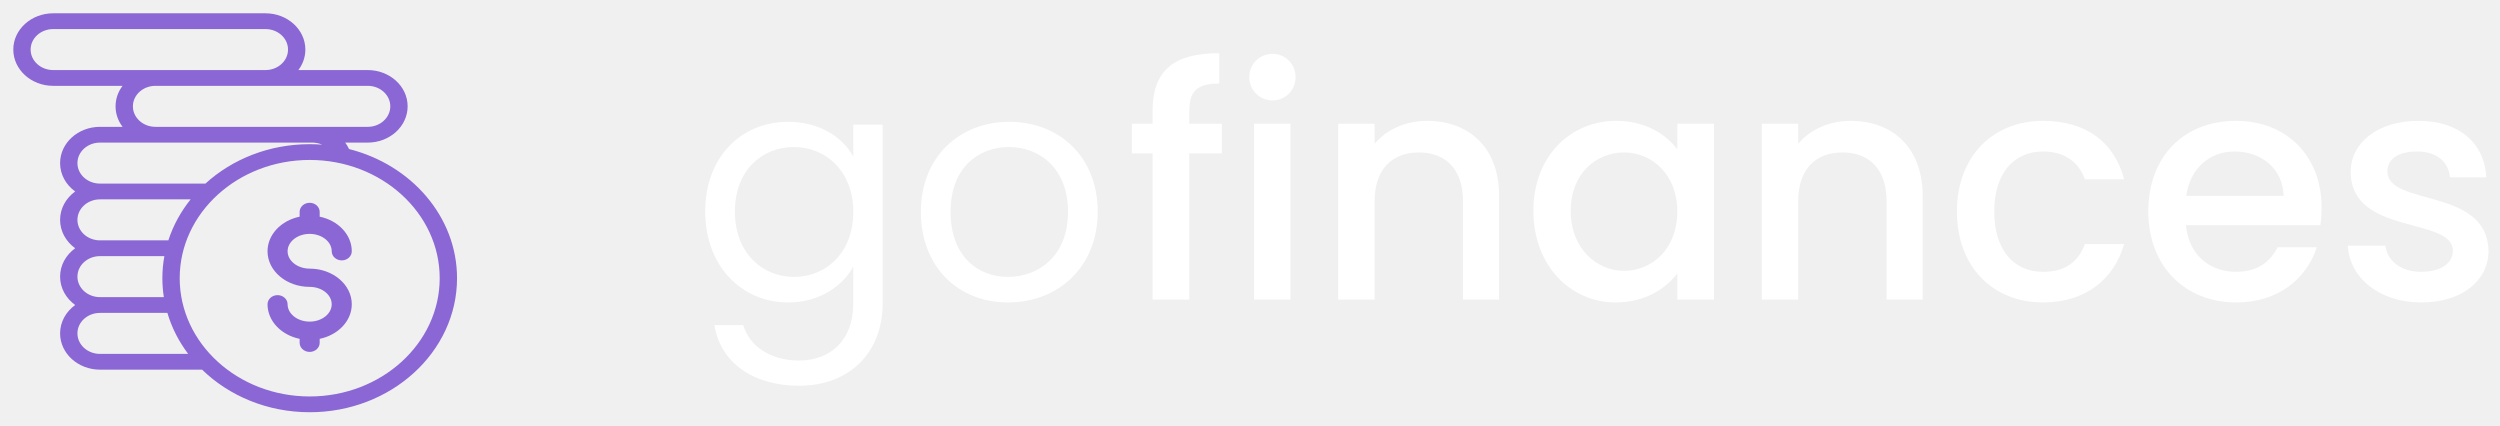
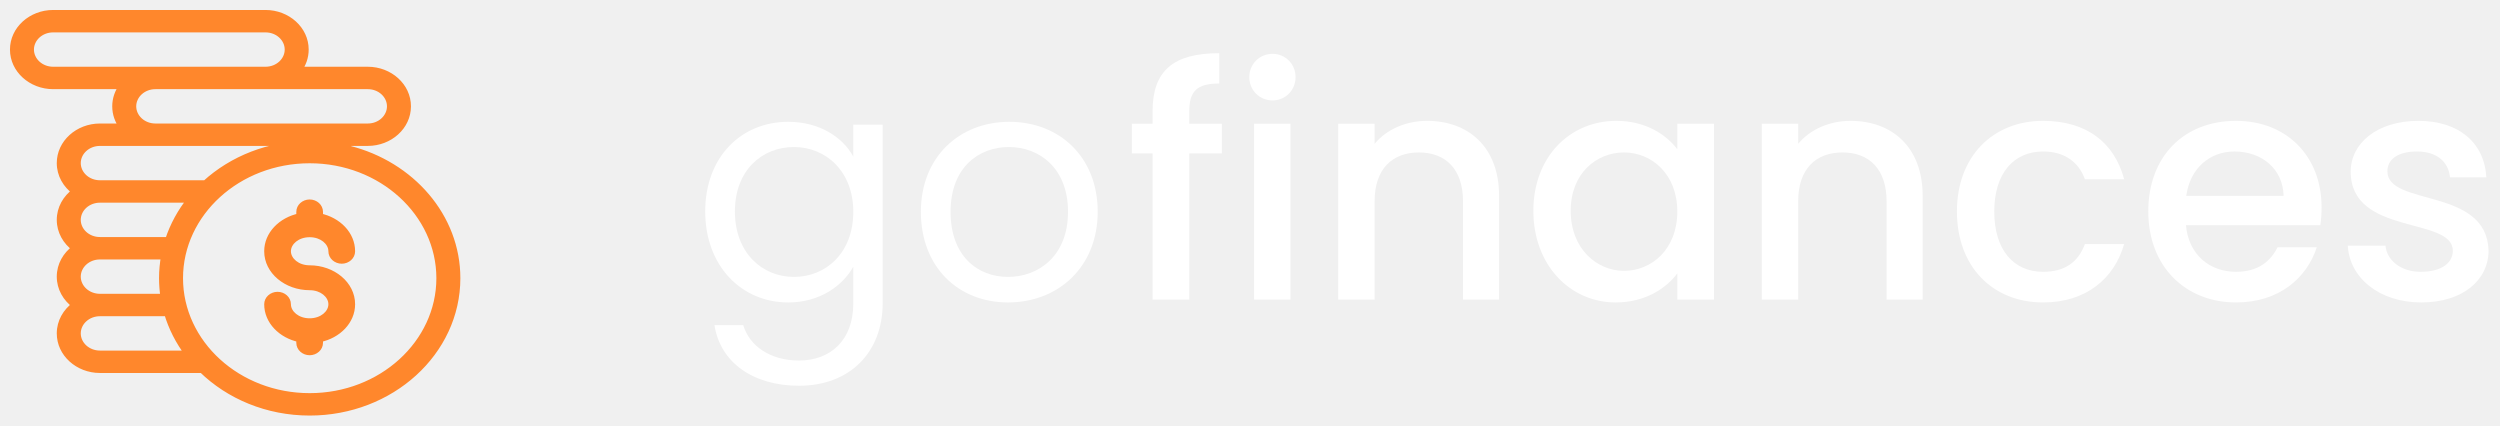
<svg xmlns="http://www.w3.org/2000/svg" width="188" height="32" viewBox="0 0 188 32" fill="none">
-   <path fill-rule="evenodd" clip-rule="evenodd" d="M25.959 10.723C26.072 10.874 26.169 11.036 26.249 11.208C30.926 12.388 34.369 16.296 34.369 20.921C34.369 26.479 29.398 31 23.289 31C20.1 31 17.221 29.767 15.198 27.798H7.517C5.864 27.798 4.519 26.575 4.519 25.071C4.519 24.207 4.963 23.437 5.654 22.937C4.963 22.437 4.519 21.666 4.519 20.802C4.519 19.939 4.963 19.168 5.654 18.668C4.963 18.168 4.519 17.397 4.519 16.534C4.519 15.67 4.963 14.899 5.654 14.399C4.963 13.899 4.519 13.129 4.519 12.265C4.519 10.761 5.864 9.538 7.517 9.538H9.217C8.885 9.099 8.69 8.568 8.69 7.996C8.69 7.424 8.885 6.893 9.217 6.455H3.998C2.345 6.455 1 5.231 1 3.727C1 2.223 2.345 1 3.998 1H19.965C21.618 1 22.963 2.223 22.963 3.727C22.963 4.299 22.768 4.83 22.437 5.269H27.656C29.309 5.269 30.654 6.492 30.654 7.996C30.654 9.5 29.309 10.723 27.656 10.723H25.959ZM29.35 7.996C29.35 7.146 28.59 6.455 27.656 6.455H11.688C10.754 6.455 9.994 7.146 9.994 7.996C9.994 8.846 10.754 9.538 11.688 9.538H23.485H27.656C28.59 9.538 29.35 8.846 29.35 7.996ZM2.303 3.727C2.303 4.577 3.064 5.269 3.998 5.269H19.965C20.9 5.269 21.66 4.577 21.66 3.727C21.66 2.877 20.9 2.186 19.965 2.186H3.998C3.064 2.186 2.303 2.877 2.303 3.727ZM23.485 10.723H7.517C6.583 10.723 5.823 11.415 5.823 12.265C5.823 13.115 6.583 13.806 7.517 13.806H15.449C17.456 11.976 20.23 10.842 23.289 10.842C23.604 10.842 23.916 10.855 24.224 10.878C23.999 10.779 23.747 10.723 23.485 10.723ZM14.335 14.992H7.517C6.583 14.992 5.823 15.684 5.823 16.534C5.823 17.384 6.583 18.075 7.517 18.075H12.66C13.024 16.954 13.595 15.914 14.335 14.992ZM12.361 19.261H7.517C6.583 19.261 5.823 19.952 5.823 20.802C5.823 21.652 6.583 22.344 7.517 22.344H12.321C12.248 21.879 12.21 21.404 12.21 20.921C12.21 20.355 12.262 19.801 12.361 19.261ZM5.823 25.071C5.823 25.921 6.583 26.613 7.517 26.613H14.151C13.45 25.684 12.916 24.645 12.587 23.53H7.517C6.583 23.53 5.823 24.221 5.823 25.071ZM13.513 20.921C13.513 25.825 17.899 29.814 23.289 29.814C28.68 29.814 33.065 25.825 33.065 20.921C33.065 16.017 28.68 12.028 23.289 12.028C17.899 12.028 13.513 16.017 13.513 20.921ZM21.627 18.895C21.627 19.615 22.371 20.201 23.286 20.201C25.033 20.201 26.454 21.403 26.454 22.88C26.454 24.137 25.424 25.194 24.04 25.481V25.778C24.04 26.157 23.703 26.464 23.286 26.464C22.87 26.464 22.532 26.157 22.532 25.778V25.481C21.148 25.194 20.118 24.137 20.118 22.88C20.118 22.501 20.456 22.194 20.873 22.194C21.289 22.194 21.627 22.501 21.627 22.88C21.627 23.6 22.371 24.186 23.286 24.186C24.201 24.186 24.945 23.6 24.945 22.88C24.945 22.159 24.201 21.573 23.286 21.573C21.539 21.573 20.118 20.372 20.118 18.895C20.118 17.637 21.148 16.58 22.532 16.293V15.936C22.532 15.557 22.87 15.25 23.286 15.25C23.703 15.25 24.04 15.557 24.04 15.936V16.293C25.424 16.58 26.454 17.637 26.454 18.895C26.454 19.273 26.116 19.581 25.7 19.581C25.283 19.581 24.945 19.273 24.945 18.895C24.945 18.174 24.201 17.588 23.286 17.588C22.371 17.588 21.627 18.174 21.627 18.895Z" fill="#8a67d5" />
-   <path d="M26.249 11.208L26.022 11.312L26.072 11.421L26.187 11.45L26.249 11.208ZM25.959 10.723V10.473H25.458L25.759 10.874L25.959 10.723ZM15.198 27.798L15.372 27.619L15.3 27.548H15.198V27.798ZM5.654 22.937L5.801 23.139L6.081 22.937L5.801 22.734L5.654 22.937ZM5.654 18.668L5.801 18.87L6.081 18.668L5.801 18.465L5.654 18.668ZM5.654 14.399L5.801 14.602L6.081 14.399L5.801 14.197L5.654 14.399ZM9.217 9.538V9.788H9.72L9.416 9.387L9.217 9.538ZM9.217 6.455L9.416 6.605L9.719 6.205H9.217V6.455ZM22.437 5.269L22.237 5.118L21.934 5.519H22.437V5.269ZM15.449 13.806V14.056H15.546L15.617 13.991L15.449 13.806ZM24.224 10.878L24.205 11.127L24.325 10.649L24.224 10.878ZM14.335 14.992L14.53 15.149L14.857 14.742H14.335V14.992ZM12.66 18.075V18.325H12.842L12.898 18.152L12.66 18.075ZM12.361 19.261L12.607 19.306L12.661 19.011H12.361V19.261ZM12.321 22.344V22.594H12.613L12.568 22.305L12.321 22.344ZM14.151 26.613V26.863H14.652L14.35 26.462L14.151 26.613ZM12.587 23.53L12.827 23.459L12.774 23.28H12.587V23.53ZM24.04 25.481L23.99 25.236L23.79 25.278V25.481H24.04ZM22.532 25.481H22.782V25.278L22.583 25.236L22.532 25.481ZM22.532 16.293L22.583 16.538L22.782 16.497V16.293H22.532ZM24.04 16.293H23.79V16.497L23.99 16.538L24.04 16.293ZM26.476 11.103C26.389 10.915 26.282 10.737 26.159 10.573L25.759 10.874C25.862 11.01 25.95 11.157 26.022 11.312L26.476 11.103ZM34.619 20.921C34.619 16.164 31.08 12.169 26.31 10.965L26.187 11.45C30.771 12.607 34.119 16.427 34.119 20.921H34.619ZM23.289 31.25C29.514 31.25 34.619 26.638 34.619 20.921H34.119C34.119 26.319 29.283 30.75 23.289 30.75V31.25ZM15.024 27.977C17.094 29.992 20.035 31.25 23.289 31.25V30.75C20.164 30.75 17.349 29.542 15.372 27.619L15.024 27.977ZM7.517 28.048H15.198V27.548H7.517V28.048ZM4.269 25.071C4.269 26.735 5.749 28.048 7.517 28.048V27.548C5.98 27.548 4.769 26.415 4.769 25.071H4.269ZM5.508 22.734C4.76 23.276 4.269 24.118 4.269 25.071H4.769C4.769 24.297 5.167 23.598 5.801 23.139L5.508 22.734ZM4.269 20.802C4.269 21.756 4.76 22.598 5.508 23.139L5.801 22.734C5.167 22.275 4.769 21.576 4.769 20.802H4.269ZM5.508 18.465C4.76 19.007 4.269 19.849 4.269 20.802H4.769C4.769 20.028 5.167 19.329 5.801 18.87L5.508 18.465ZM4.269 16.534C4.269 17.487 4.76 18.329 5.508 18.87L5.801 18.465C5.167 18.007 4.769 17.308 4.769 16.534H4.269ZM5.508 14.197C4.76 14.738 4.269 15.58 4.269 16.534H4.769C4.769 15.759 5.167 15.06 5.801 14.602L5.508 14.197ZM4.269 12.265C4.269 13.218 4.76 14.06 5.508 14.602L5.801 14.197C5.167 13.738 4.769 13.039 4.769 12.265H4.269ZM7.517 9.288C5.749 9.288 4.269 10.601 4.269 12.265H4.769C4.769 10.921 5.98 9.788 7.517 9.788V9.288ZM9.217 9.288H7.517V9.788H9.217V9.288ZM8.44 7.996C8.44 8.626 8.655 9.209 9.018 9.688L9.416 9.387C9.115 8.988 8.94 8.509 8.94 7.996H8.44ZM9.018 6.304C8.655 6.783 8.44 7.366 8.44 7.996H8.94C8.94 7.483 9.115 7.004 9.416 6.605L9.018 6.304ZM3.998 6.705H9.217V6.205H3.998V6.705ZM0.75 3.727C0.75 5.391 2.23 6.705 3.998 6.705V6.205C2.46 6.205 1.25 5.071 1.25 3.727H0.75ZM3.998 0.75C2.23 0.75 0.75 2.064 0.75 3.727H1.25C1.25 2.383 2.46 1.25 3.998 1.25V0.75ZM19.965 0.75H3.998V1.25H19.965V0.75ZM23.213 3.727C23.213 2.064 21.734 0.75 19.965 0.75V1.25C21.503 1.25 22.713 2.383 22.713 3.727H23.213ZM22.636 5.42C22.998 4.94 23.213 4.357 23.213 3.727H22.713C22.713 4.241 22.539 4.719 22.237 5.118L22.636 5.42ZM27.656 5.019H22.437V5.519H27.656V5.019ZM30.904 7.996C30.904 6.332 29.424 5.019 27.656 5.019V5.519C29.194 5.519 30.404 6.652 30.404 7.996H30.904ZM27.656 10.973C29.424 10.973 30.904 9.66 30.904 7.996H30.404C30.404 9.34 29.194 10.473 27.656 10.473V10.973ZM25.959 10.973H27.656V10.473H25.959V10.973ZM27.656 6.705C28.475 6.705 29.1 7.306 29.1 7.996H29.6C29.6 6.986 28.706 6.205 27.656 6.205V6.705ZM11.688 6.705H27.656V6.205H11.688V6.705ZM10.244 7.996C10.244 7.306 10.869 6.705 11.688 6.705V6.205C10.639 6.205 9.744 6.986 9.744 7.996H10.244ZM11.688 9.288C10.869 9.288 10.244 8.686 10.244 7.996H9.744C9.744 9.006 10.639 9.788 11.688 9.788V9.288ZM23.485 9.288H11.688V9.788H23.485V9.288ZM27.656 9.288H23.485V9.788H27.656V9.288ZM29.1 7.996C29.1 8.686 28.475 9.288 27.656 9.288V9.788C28.706 9.788 29.6 9.006 29.6 7.996H29.1ZM3.998 5.019C3.179 5.019 2.553 4.417 2.553 3.727H2.053C2.053 4.737 2.948 5.519 3.998 5.519V5.019ZM19.965 5.019H3.998V5.519H19.965V5.019ZM21.41 3.727C21.41 4.417 20.785 5.019 19.965 5.019V5.519C21.015 5.519 21.91 4.737 21.91 3.727H21.41ZM19.965 2.436C20.785 2.436 21.41 3.037 21.41 3.727H21.91C21.91 2.718 21.015 1.936 19.965 1.936V2.436ZM3.998 2.436H19.965V1.936H3.998V2.436ZM2.553 3.727C2.553 3.037 3.179 2.436 3.998 2.436V1.936C2.948 1.936 2.053 2.718 2.053 3.727H2.553ZM7.517 10.973H23.485V10.473H7.517V10.973ZM6.073 12.265C6.073 11.575 6.698 10.973 7.517 10.973V10.473C6.468 10.473 5.573 11.255 5.573 12.265H6.073ZM7.517 13.556C6.698 13.556 6.073 12.955 6.073 12.265H5.573C5.573 13.275 6.468 14.056 7.517 14.056V13.556ZM15.449 13.556H7.517V14.056H15.449V13.556ZM23.289 10.592C20.168 10.592 17.334 11.749 15.28 13.622L15.617 13.991C17.578 12.203 20.292 11.092 23.289 11.092V10.592ZM24.243 10.629C23.929 10.605 23.611 10.592 23.289 10.592V11.092C23.598 11.092 23.903 11.104 24.205 11.127L24.243 10.629ZM23.485 10.973C23.712 10.973 23.929 11.021 24.123 11.107L24.325 10.649C24.068 10.536 23.782 10.473 23.485 10.473V10.973ZM7.517 15.242H14.335V14.742H7.517V15.242ZM6.073 16.534C6.073 15.843 6.698 15.242 7.517 15.242V14.742C6.468 14.742 5.573 15.524 5.573 16.534H6.073ZM7.517 17.825C6.698 17.825 6.073 17.224 6.073 16.534H5.573C5.573 17.543 6.468 18.325 7.517 18.325V17.825ZM12.66 17.825H7.517V18.325H12.66V17.825ZM14.14 14.836C13.383 15.78 12.796 16.847 12.422 17.998L12.898 18.152C13.252 17.061 13.809 16.048 14.53 15.149L14.14 14.836ZM7.517 19.511H12.361V19.011H7.517V19.511ZM6.073 20.802C6.073 20.112 6.698 19.511 7.517 19.511V19.011C6.468 19.011 5.573 19.793 5.573 20.802H6.073ZM7.517 22.094C6.698 22.094 6.073 21.492 6.073 20.802H5.573C5.573 21.812 6.468 22.594 7.517 22.594V22.094ZM12.321 22.094H7.517V22.594H12.321V22.094ZM11.96 20.921C11.96 21.417 11.999 21.905 12.074 22.382L12.568 22.305C12.497 21.853 12.46 21.391 12.46 20.921H11.96ZM12.115 19.216C12.014 19.771 11.96 20.34 11.96 20.921H12.46C12.46 20.371 12.511 19.832 12.607 19.306L12.115 19.216ZM7.517 26.363C6.698 26.363 6.073 25.761 6.073 25.071H5.573C5.573 26.081 6.468 26.863 7.517 26.863V26.363ZM14.151 26.363H7.517V26.863H14.151V26.363ZM12.347 23.6C12.685 24.746 13.233 25.812 13.951 26.763L14.35 26.462C13.667 25.557 13.147 24.544 12.827 23.459L12.347 23.6ZM7.517 23.78H12.587V23.28H7.517V23.78ZM6.073 25.071C6.073 24.381 6.698 23.78 7.517 23.78V23.28C6.468 23.28 5.573 24.061 5.573 25.071H6.073ZM23.289 29.564C18.014 29.564 13.763 25.665 13.763 20.921H13.263C13.263 25.985 17.784 30.064 23.289 30.064V29.564ZM32.815 20.921C32.815 25.665 28.564 29.564 23.289 29.564V30.064C28.795 30.064 33.315 25.985 33.315 20.921H32.815ZM23.289 12.278C28.564 12.278 32.815 16.177 32.815 20.921H33.315C33.315 15.857 28.795 11.778 23.289 11.778V12.278ZM13.763 20.921C13.763 16.177 18.014 12.278 23.289 12.278V11.778C17.784 11.778 13.263 15.857 13.263 20.921H13.763ZM23.286 19.951C22.45 19.951 21.877 19.424 21.877 18.895H21.377C21.377 19.805 22.292 20.451 23.286 20.451V19.951ZM26.704 22.88C26.704 21.227 25.13 19.951 23.286 19.951V20.451C24.936 20.451 26.204 21.578 26.204 22.88H26.704ZM24.091 25.726C25.559 25.422 26.704 24.285 26.704 22.88H26.204C26.204 23.989 25.289 24.967 23.99 25.236L24.091 25.726ZM24.29 25.778V25.481H23.79V25.778H24.29ZM23.286 26.714C23.818 26.714 24.29 26.316 24.29 25.778H23.79C23.79 25.997 23.587 26.214 23.286 26.214V26.714ZM22.282 25.778C22.282 26.316 22.754 26.714 23.286 26.714V26.214C22.985 26.214 22.782 25.997 22.782 25.778H22.282ZM22.282 25.481V25.778H22.782V25.481H22.282ZM19.868 22.88C19.868 24.285 21.013 25.422 22.481 25.726L22.583 25.236C21.283 24.967 20.368 23.989 20.368 22.88H19.868ZM20.873 21.944C20.341 21.944 19.868 22.341 19.868 22.88H20.368C20.368 22.661 20.571 22.444 20.873 22.444V21.944ZM21.877 22.88C21.877 22.341 21.404 21.944 20.873 21.944V22.444C21.174 22.444 21.377 22.661 21.377 22.88H21.877ZM23.286 23.936C22.45 23.936 21.877 23.41 21.877 22.88H21.377C21.377 23.791 22.292 24.436 23.286 24.436V23.936ZM24.695 22.88C24.695 23.41 24.122 23.936 23.286 23.936V24.436C24.28 24.436 25.195 23.791 25.195 22.88H24.695ZM23.286 21.823C24.122 21.823 24.695 22.35 24.695 22.88H25.195C25.195 21.969 24.28 21.323 23.286 21.323V21.823ZM19.868 18.895C19.868 20.547 21.442 21.823 23.286 21.823V21.323C21.637 21.323 20.368 20.196 20.368 18.895H19.868ZM22.481 16.048C21.013 16.353 19.868 17.489 19.868 18.895H20.368C20.368 17.785 21.283 16.807 22.583 16.538L22.481 16.048ZM22.282 15.936V16.293H22.782V15.936H22.282ZM23.286 15C22.754 15 22.282 15.397 22.282 15.936H22.782C22.782 15.717 22.985 15.5 23.286 15.5V15ZM24.29 15.936C24.29 15.397 23.818 15 23.286 15V15.5C23.587 15.5 23.79 15.717 23.79 15.936H24.29ZM24.29 16.293V15.936H23.79V16.293H24.29ZM26.704 18.895C26.704 17.489 25.559 16.353 24.091 16.048L23.99 16.538C25.289 16.807 26.204 17.785 26.204 18.895H26.704ZM25.7 19.831C26.232 19.831 26.704 19.433 26.704 18.895H26.204C26.204 19.113 26.001 19.331 25.7 19.331V19.831ZM24.695 18.895C24.695 19.433 25.168 19.831 25.7 19.831V19.331C25.398 19.331 25.195 19.113 25.195 18.895H24.695ZM23.286 17.838C24.122 17.838 24.695 18.364 24.695 18.895H25.195C25.195 17.984 24.28 17.338 23.286 17.338V17.838ZM21.877 18.895C21.877 18.364 22.45 17.838 23.286 17.838V17.338C22.292 17.338 21.377 17.984 21.377 18.895H21.877Z" fill="8a67d5" />
+   <path fill-rule="evenodd" clip-rule="evenodd" d="M25.959 10.723C26.072 10.874 26.169 11.036 26.249 11.208C30.926 12.388 34.369 16.296 34.369 20.921C34.369 26.479 29.398 31 23.289 31C20.1 31 17.221 29.767 15.198 27.798H7.517C5.864 27.798 4.519 26.575 4.519 25.071C4.519 24.207 4.963 23.437 5.654 22.937C4.963 22.437 4.519 21.666 4.519 20.802C4.519 19.939 4.963 19.168 5.654 18.668C4.963 18.168 4.519 17.397 4.519 16.534C4.519 15.67 4.963 14.899 5.654 14.399C4.963 13.899 4.519 13.129 4.519 12.265C4.519 10.761 5.864 9.538 7.517 9.538H9.217C8.885 9.099 8.69 8.568 8.69 7.996C8.69 7.424 8.885 6.893 9.217 6.455H3.998C2.345 6.455 1 5.231 1 3.727C1 2.223 2.345 1 3.998 1H19.965C21.618 1 22.963 2.223 22.963 3.727C22.963 4.299 22.768 4.83 22.437 5.269H27.656C29.309 5.269 30.654 6.492 30.654 7.996C30.654 9.5 29.309 10.723 27.656 10.723H25.959ZM29.35 7.996C29.35 7.146 28.59 6.455 27.656 6.455H11.688C10.754 6.455 9.994 7.146 9.994 7.996C9.994 8.846 10.754 9.538 11.688 9.538H23.485H27.656C28.59 9.538 29.35 8.846 29.35 7.996ZM2.303 3.727C2.303 4.577 3.064 5.269 3.998 5.269H19.965C20.9 5.269 21.66 4.577 21.66 3.727C21.66 2.877 20.9 2.186 19.965 2.186H3.998C3.064 2.186 2.303 2.877 2.303 3.727ZM23.485 10.723H7.517C6.583 10.723 5.823 11.415 5.823 12.265C5.823 13.115 6.583 13.806 7.517 13.806H15.449C17.456 11.976 20.23 10.842 23.289 10.842C23.604 10.842 23.916 10.855 24.224 10.878C23.999 10.779 23.747 10.723 23.485 10.723ZM14.335 14.992H7.517C6.583 14.992 5.823 15.684 5.823 16.534C5.823 17.384 6.583 18.075 7.517 18.075H12.66C13.024 16.954 13.595 15.914 14.335 14.992ZM12.361 19.261H7.517C6.583 19.261 5.823 19.952 5.823 20.802C5.823 21.652 6.583 22.344 7.517 22.344H12.321C12.248 21.879 12.21 21.404 12.21 20.921C12.21 20.355 12.262 19.801 12.361 19.261ZM5.823 25.071C5.823 25.921 6.583 26.613 7.517 26.613H14.151C13.45 25.684 12.916 24.645 12.587 23.53H7.517C6.583 23.53 5.823 24.221 5.823 25.071ZM13.513 20.921C13.513 25.825 17.899 29.814 23.289 29.814C28.68 29.814 33.065 25.825 33.065 20.921C33.065 16.017 28.68 12.028 23.289 12.028C17.899 12.028 13.513 16.017 13.513 20.921ZM21.627 18.895C21.627 19.615 22.371 20.201 23.286 20.201C25.033 20.201 26.454 21.403 26.454 22.88C26.454 24.137 25.424 25.194 24.04 25.481V25.778C24.04 26.157 23.703 26.464 23.286 26.464C22.87 26.464 22.532 26.157 22.532 25.778V25.481C21.148 25.194 20.118 24.137 20.118 22.88C20.118 22.501 20.456 22.194 20.873 22.194C21.289 22.194 21.627 22.501 21.627 22.88C21.627 23.6 22.371 24.186 23.286 24.186C24.201 24.186 24.945 23.6 24.945 22.88C24.945 22.159 24.201 21.573 23.286 21.573C21.539 21.573 20.118 20.372 20.118 18.895C20.118 17.637 21.148 16.58 22.532 16.293V15.936C22.532 15.557 22.87 15.25 23.286 15.25C23.703 15.25 24.04 15.557 24.04 15.936V16.293C25.424 16.58 26.454 17.637 26.454 18.895C26.454 19.273 26.116 19.581 25.7 19.581C25.283 19.581 24.945 19.273 24.945 18.895C24.945 18.174 24.201 17.588 23.286 17.588C22.371 17.588 21.627 18.174 21.627 18.895Z" fill="#FF872C" />
+   <path d="M26.249 11.208L26.022 11.312L26.072 11.421L26.187 11.45L26.249 11.208ZM25.959 10.723V10.473H25.458L25.759 10.874L25.959 10.723ZM15.198 27.798L15.372 27.619L15.3 27.548H15.198V27.798ZM5.654 22.937L5.801 23.139L6.081 22.937L5.801 22.734L5.654 22.937ZM5.654 18.668L5.801 18.87L6.081 18.668L5.801 18.465L5.654 18.668ZM5.654 14.399L5.801 14.602L6.081 14.399L5.801 14.197L5.654 14.399ZM9.217 9.538V9.788H9.72L9.416 9.387L9.217 9.538ZM9.217 6.455L9.416 6.605L9.719 6.205H9.217V6.455ZM22.437 5.269L22.237 5.118L21.934 5.519H22.437V5.269ZM15.449 13.806V14.056H15.546L15.617 13.991L15.449 13.806ZM24.224 10.878L24.205 11.127L24.325 10.649L24.224 10.878ZM14.335 14.992L14.53 15.149L14.857 14.742H14.335V14.992ZM12.66 18.075V18.325H12.842L12.898 18.152L12.66 18.075ZM12.361 19.261L12.607 19.306L12.661 19.011H12.361V19.261ZM12.321 22.344V22.594H12.613L12.568 22.305L12.321 22.344ZM14.151 26.613V26.863H14.652L14.35 26.462L14.151 26.613ZM12.587 23.53L12.827 23.459L12.774 23.28H12.587V23.53ZM24.04 25.481L23.99 25.236L23.79 25.278V25.481H24.04ZM22.532 25.481H22.782V25.278L22.583 25.236L22.532 25.481ZM22.532 16.293L22.583 16.538L22.782 16.497V16.293H22.532ZM24.04 16.293H23.79V16.497L23.99 16.538L24.04 16.293ZM26.476 11.103C26.389 10.915 26.282 10.737 26.159 10.573L25.759 10.874C25.862 11.01 25.95 11.157 26.022 11.312L26.476 11.103ZM34.619 20.921C34.619 16.164 31.08 12.169 26.31 10.965L26.187 11.45C30.771 12.607 34.119 16.427 34.119 20.921H34.619ZM23.289 31.25C29.514 31.25 34.619 26.638 34.619 20.921H34.119C34.119 26.319 29.283 30.75 23.289 30.75V31.25ZM15.024 27.977C17.094 29.992 20.035 31.25 23.289 31.25V30.75C20.164 30.75 17.349 29.542 15.372 27.619L15.024 27.977ZM7.517 28.048H15.198V27.548H7.517V28.048ZM4.269 25.071C4.269 26.735 5.749 28.048 7.517 28.048V27.548C5.98 27.548 4.769 26.415 4.769 25.071H4.269ZM5.508 22.734C4.76 23.276 4.269 24.118 4.269 25.071H4.769C4.769 24.297 5.167 23.598 5.801 23.139L5.508 22.734ZM4.269 20.802C4.269 21.756 4.76 22.598 5.508 23.139L5.801 22.734C5.167 22.275 4.769 21.576 4.769 20.802H4.269ZM5.508 18.465C4.76 19.007 4.269 19.849 4.269 20.802H4.769C4.769 20.028 5.167 19.329 5.801 18.87L5.508 18.465ZM4.269 16.534C4.269 17.487 4.76 18.329 5.508 18.87L5.801 18.465C5.167 18.007 4.769 17.308 4.769 16.534H4.269ZM5.508 14.197C4.76 14.738 4.269 15.58 4.269 16.534H4.769C4.769 15.759 5.167 15.06 5.801 14.602L5.508 14.197ZM4.269 12.265C4.269 13.218 4.76 14.06 5.508 14.602L5.801 14.197C5.167 13.738 4.769 13.039 4.769 12.265H4.269ZM7.517 9.288C5.749 9.288 4.269 10.601 4.269 12.265H4.769C4.769 10.921 5.98 9.788 7.517 9.788V9.288ZM9.217 9.288H7.517V9.788H9.217V9.288ZM8.44 7.996C8.44 8.626 8.655 9.209 9.018 9.688L9.416 9.387C9.115 8.988 8.94 8.509 8.94 7.996H8.44ZM9.018 6.304C8.655 6.783 8.44 7.366 8.44 7.996H8.94C8.94 7.483 9.115 7.004 9.416 6.605L9.018 6.304ZM3.998 6.705H9.217V6.205H3.998V6.705ZM0.75 3.727C0.75 5.391 2.23 6.705 3.998 6.705V6.205C2.46 6.205 1.25 5.071 1.25 3.727H0.75ZM3.998 0.75C2.23 0.75 0.75 2.064 0.75 3.727H1.25C1.25 2.383 2.46 1.25 3.998 1.25V0.75ZM19.965 0.75H3.998V1.25H19.965V0.75ZM23.213 3.727C23.213 2.064 21.734 0.75 19.965 0.75V1.25C21.503 1.25 22.713 2.383 22.713 3.727H23.213ZM22.636 5.42C22.998 4.94 23.213 4.357 23.213 3.727H22.713C22.713 4.241 22.539 4.719 22.237 5.118L22.636 5.42ZM27.656 5.019H22.437V5.519H27.656V5.019ZM30.904 7.996C30.904 6.332 29.424 5.019 27.656 5.019V5.519C29.194 5.519 30.404 6.652 30.404 7.996H30.904ZM27.656 10.973C29.424 10.973 30.904 9.66 30.904 7.996H30.404C30.404 9.34 29.194 10.473 27.656 10.473V10.973ZM25.959 10.973H27.656V10.473H25.959V10.973ZM27.656 6.705C28.475 6.705 29.1 7.306 29.1 7.996H29.6C29.6 6.986 28.706 6.205 27.656 6.205V6.705ZM11.688 6.705H27.656V6.205H11.688V6.705ZM10.244 7.996C10.244 7.306 10.869 6.705 11.688 6.705V6.205C10.639 6.205 9.744 6.986 9.744 7.996H10.244ZM11.688 9.288C10.869 9.288 10.244 8.686 10.244 7.996H9.744C9.744 9.006 10.639 9.788 11.688 9.788V9.288ZM23.485 9.288H11.688V9.788H23.485V9.288ZM27.656 9.288H23.485V9.788H27.656V9.288ZM29.1 7.996C29.1 8.686 28.475 9.288 27.656 9.288V9.788C28.706 9.788 29.6 9.006 29.6 7.996H29.1ZM3.998 5.019C3.179 5.019 2.553 4.417 2.553 3.727H2.053C2.053 4.737 2.948 5.519 3.998 5.519V5.019ZM19.965 5.019H3.998V5.519H19.965V5.019ZM21.41 3.727C21.41 4.417 20.785 5.019 19.965 5.019V5.519C21.015 5.519 21.91 4.737 21.91 3.727H21.41ZM19.965 2.436C20.785 2.436 21.41 3.037 21.41 3.727H21.91C21.91 2.718 21.015 1.936 19.965 1.936V2.436ZM3.998 2.436H19.965V1.936H3.998V2.436ZM2.553 3.727C2.553 3.037 3.179 2.436 3.998 2.436V1.936C2.948 1.936 2.053 2.718 2.053 3.727H2.553ZM7.517 10.973H23.485V10.473H7.517V10.973ZM6.073 12.265C6.073 11.575 6.698 10.973 7.517 10.973V10.473C6.468 10.473 5.573 11.255 5.573 12.265H6.073ZM7.517 13.556C6.698 13.556 6.073 12.955 6.073 12.265H5.573C5.573 13.275 6.468 14.056 7.517 14.056V13.556ZM15.449 13.556H7.517V14.056H15.449V13.556ZM23.289 10.592C20.168 10.592 17.334 11.749 15.28 13.622L15.617 13.991C17.578 12.203 20.292 11.092 23.289 11.092V10.592ZM24.243 10.629C23.929 10.605 23.611 10.592 23.289 10.592V11.092C23.598 11.092 23.903 11.104 24.205 11.127L24.243 10.629ZM23.485 10.973C23.712 10.973 23.929 11.021 24.123 11.107L24.325 10.649C24.068 10.536 23.782 10.473 23.485 10.473V10.973ZM7.517 15.242H14.335V14.742H7.517V15.242ZM6.073 16.534C6.073 15.843 6.698 15.242 7.517 15.242V14.742C6.468 14.742 5.573 15.524 5.573 16.534H6.073ZM7.517 17.825C6.698 17.825 6.073 17.224 6.073 16.534H5.573C5.573 17.543 6.468 18.325 7.517 18.325V17.825ZM12.66 17.825H7.517V18.325H12.66V17.825ZM14.14 14.836C13.383 15.78 12.796 16.847 12.422 17.998L12.898 18.152C13.252 17.061 13.809 16.048 14.53 15.149L14.14 14.836ZM7.517 19.511H12.361V19.011H7.517V19.511ZM6.073 20.802C6.073 20.112 6.698 19.511 7.517 19.511V19.011C6.468 19.011 5.573 19.793 5.573 20.802H6.073ZM7.517 22.094C6.698 22.094 6.073 21.492 6.073 20.802H5.573C5.573 21.812 6.468 22.594 7.517 22.594V22.094ZM12.321 22.094H7.517V22.594H12.321V22.094ZM11.96 20.921C11.96 21.417 11.999 21.905 12.074 22.382L12.568 22.305C12.497 21.853 12.46 21.391 12.46 20.921H11.96ZM12.115 19.216C12.014 19.771 11.96 20.34 11.96 20.921H12.46C12.46 20.371 12.511 19.832 12.607 19.306L12.115 19.216ZM7.517 26.363C6.698 26.363 6.073 25.761 6.073 25.071H5.573C5.573 26.081 6.468 26.863 7.517 26.863V26.363ZM14.151 26.363H7.517V26.863H14.151V26.363ZM12.347 23.6C12.685 24.746 13.233 25.812 13.951 26.763L14.35 26.462C13.667 25.557 13.147 24.544 12.827 23.459L12.347 23.6ZM7.517 23.78H12.587V23.28H7.517V23.78ZM6.073 25.071C6.073 24.381 6.698 23.78 7.517 23.78V23.28C6.468 23.28 5.573 24.061 5.573 25.071H6.073ZM23.289 29.564C18.014 29.564 13.763 25.665 13.763 20.921H13.263C13.263 25.985 17.784 30.064 23.289 30.064V29.564ZM32.815 20.921C32.815 25.665 28.564 29.564 23.289 29.564V30.064C28.795 30.064 33.315 25.985 33.315 20.921H32.815ZM23.289 12.278C28.564 12.278 32.815 16.177 32.815 20.921H33.315C33.315 15.857 28.795 11.778 23.289 11.778V12.278ZM13.763 20.921C13.763 16.177 18.014 12.278 23.289 12.278V11.778C17.784 11.778 13.263 15.857 13.263 20.921H13.763ZM23.286 19.951C22.45 19.951 21.877 19.424 21.877 18.895H21.377C21.377 19.805 22.292 20.451 23.286 20.451V19.951ZM26.704 22.88C26.704 21.227 25.13 19.951 23.286 19.951V20.451C24.936 20.451 26.204 21.578 26.204 22.88H26.704ZM24.091 25.726C25.559 25.422 26.704 24.285 26.704 22.88H26.204C26.204 23.989 25.289 24.967 23.99 25.236L24.091 25.726ZM24.29 25.778V25.481H23.79V25.778H24.29ZM23.286 26.714C23.818 26.714 24.29 26.316 24.29 25.778H23.79C23.79 25.997 23.587 26.214 23.286 26.214V26.714ZM22.282 25.778C22.282 26.316 22.754 26.714 23.286 26.714V26.214C22.985 26.214 22.782 25.997 22.782 25.778H22.282ZM22.282 25.481V25.778H22.782V25.481H22.282ZM19.868 22.88C19.868 24.285 21.013 25.422 22.481 25.726L22.583 25.236C21.283 24.967 20.368 23.989 20.368 22.88H19.868ZM20.873 21.944C20.341 21.944 19.868 22.341 19.868 22.88H20.368C20.368 22.661 20.571 22.444 20.873 22.444V21.944ZM21.877 22.88C21.877 22.341 21.404 21.944 20.873 21.944V22.444C21.174 22.444 21.377 22.661 21.377 22.88H21.877ZM23.286 23.936C22.45 23.936 21.877 23.41 21.877 22.88H21.377C21.377 23.791 22.292 24.436 23.286 24.436V23.936ZM24.695 22.88C24.695 23.41 24.122 23.936 23.286 23.936V24.436C24.28 24.436 25.195 23.791 25.195 22.88H24.695ZM23.286 21.823C24.122 21.823 24.695 22.35 24.695 22.88H25.195C25.195 21.969 24.28 21.323 23.286 21.323V21.823ZM19.868 18.895C19.868 20.547 21.442 21.823 23.286 21.823V21.323C21.637 21.323 20.368 20.196 20.368 18.895H19.868ZM22.481 16.048C21.013 16.353 19.868 17.489 19.868 18.895H20.368C20.368 17.785 21.283 16.807 22.583 16.538L22.481 16.048ZM22.282 15.936V16.293H22.782V15.936H22.282ZM23.286 15C22.754 15 22.282 15.397 22.282 15.936H22.782C22.782 15.717 22.985 15.5 23.286 15.5V15ZM24.29 15.936C24.29 15.397 23.818 15 23.286 15V15.5C23.587 15.5 23.79 15.717 23.79 15.936H24.29ZM24.29 16.293V15.936H23.79V16.293H24.29ZM26.704 18.895C26.704 17.489 25.559 16.353 24.091 16.048L23.99 16.538C25.289 16.807 26.204 17.785 26.204 18.895H26.704ZM25.7 19.831C26.232 19.831 26.704 19.433 26.704 18.895H26.204C26.204 19.113 26.001 19.331 25.7 19.331V19.831ZM24.695 18.895C24.695 19.433 25.168 19.831 25.7 19.831V19.331C25.398 19.331 25.195 19.113 25.195 18.895H24.695ZM23.286 17.838C24.122 17.838 24.695 18.364 24.695 18.895H25.195C25.195 17.984 24.28 17.338 23.286 17.338V17.838ZM21.877 18.895C21.877 18.364 22.45 17.838 23.286 17.838V17.338C22.292 17.338 21.377 17.984 21.377 18.895H21.877Z" fill="#FF872C" />
  <path d="M53.032 15.904C53.032 19.984 55.744 22.744 59.272 22.744C61.672 22.744 63.376 21.472 64.168 20.056V22.816C64.168 25.624 62.416 27.112 60.088 27.112C57.928 27.112 56.368 26.032 55.888 24.448H53.728C54.16 27.256 56.632 29.008 60.088 29.008C63.952 29.008 66.376 26.44 66.376 22.816V9.376H64.168V11.776C63.4 10.36 61.672 9.16 59.272 9.16C55.744 9.16 53.032 11.8 53.032 15.904ZM64.168 15.928C64.168 19.024 62.104 20.824 59.704 20.824C57.304 20.824 55.264 19 55.264 15.904C55.264 12.808 57.304 11.056 59.704 11.056C62.104 11.056 64.168 12.88 64.168 15.928Z" fill="white" />
  <path d="M82.547 15.928C82.547 11.776 79.643 9.16 75.899 9.16C72.179 9.16 69.251 11.776 69.251 15.928C69.251 20.104 72.083 22.744 75.803 22.744C79.547 22.744 82.547 20.104 82.547 15.928ZM71.483 15.928C71.483 12.616 73.571 11.056 75.875 11.056C78.131 11.056 80.315 12.616 80.315 15.928C80.315 19.264 78.083 20.824 75.803 20.824C73.523 20.824 71.483 19.264 71.483 15.928Z" fill="white" />
  <path d="M86.674 22.528H89.434V11.536H91.882V9.304H89.434V8.368C89.434 6.856 90.01 6.28 91.69 6.28V4C88.234 4 86.674 5.32 86.674 8.368V9.304H85.114V11.536H86.674V22.528Z" fill="white" />
  <path d="M94.307 22.528H97.043V9.304H94.307V22.528ZM95.699 7.552C96.659 7.552 97.427 6.784 97.427 5.8C97.427 4.816 96.659 4.048 95.699 4.048C94.715 4.048 93.947 4.816 93.947 5.8C93.947 6.784 94.715 7.552 95.699 7.552Z" fill="white" />
  <path d="M110.019 22.528H112.731V14.728C112.731 11.032 110.403 9.088 107.307 9.088C105.723 9.088 104.259 9.736 103.371 10.816V9.304H100.635V22.528H103.371V15.136C103.371 12.712 104.691 11.464 106.707 11.464C108.699 11.464 110.019 12.712 110.019 15.136V22.528Z" fill="white" />
  <path d="M115.309 15.856C115.309 19.936 118.069 22.744 121.501 22.744C123.709 22.744 125.293 21.688 126.133 20.56V22.528H128.893V9.304H126.133V11.224C125.317 10.144 123.781 9.088 121.549 9.088C118.069 9.088 115.309 11.776 115.309 15.856ZM126.133 15.904C126.133 18.76 124.189 20.368 122.125 20.368C120.085 20.368 118.117 18.712 118.117 15.856C118.117 13 120.085 11.464 122.125 11.464C124.189 11.464 126.133 13.072 126.133 15.904Z" fill="white" />
  <path d="M141.871 22.528H144.583V14.728C144.583 11.032 142.255 9.088 139.159 9.088C137.575 9.088 136.111 9.736 135.223 10.816V9.304H132.487V22.528H135.223V15.136C135.223 12.712 136.543 11.464 138.559 11.464C140.551 11.464 141.871 12.712 141.871 15.136V22.528Z" fill="white" />
  <path d="M147.161 15.904C147.161 20.056 149.849 22.744 153.641 22.744C156.881 22.744 158.993 20.944 159.737 18.352H156.785C156.281 19.72 155.273 20.44 153.641 20.44C151.433 20.44 149.969 18.808 149.969 15.904C149.969 13.024 151.433 11.392 153.641 11.392C155.273 11.392 156.329 12.208 156.785 13.48H159.737C158.993 10.696 156.881 9.088 153.641 9.088C149.849 9.088 147.161 11.776 147.161 15.904Z" fill="white" />
  <path d="M168.031 11.392C170.071 11.392 171.679 12.688 171.727 14.728H164.407C164.695 12.64 166.183 11.392 168.031 11.392ZM174.223 18.592H171.271C170.767 19.624 169.831 20.44 168.151 20.44C166.135 20.44 164.575 19.12 164.383 16.936H174.487C174.559 16.48 174.583 16.048 174.583 15.592C174.583 11.704 171.919 9.088 168.151 9.088C164.239 9.088 161.551 11.752 161.551 15.904C161.551 20.056 164.359 22.744 168.151 22.744C171.391 22.744 173.479 20.896 174.223 18.592Z" fill="white" />
  <path d="M187.14 18.832C186.996 14.056 179.532 15.544 179.532 12.88C179.532 11.992 180.3 11.392 181.764 11.392C183.252 11.392 184.14 12.184 184.236 13.336H186.972C186.828 10.696 184.86 9.088 181.86 9.088C178.74 9.088 176.772 10.792 176.772 12.904C176.772 17.752 184.452 16.264 184.452 18.856C184.452 19.768 183.612 20.44 182.028 20.44C180.516 20.44 179.484 19.552 179.388 18.472H176.556C176.676 20.872 178.908 22.744 182.076 22.744C185.196 22.744 187.14 21.064 187.14 18.832Z" fill="white" />
</svg>
